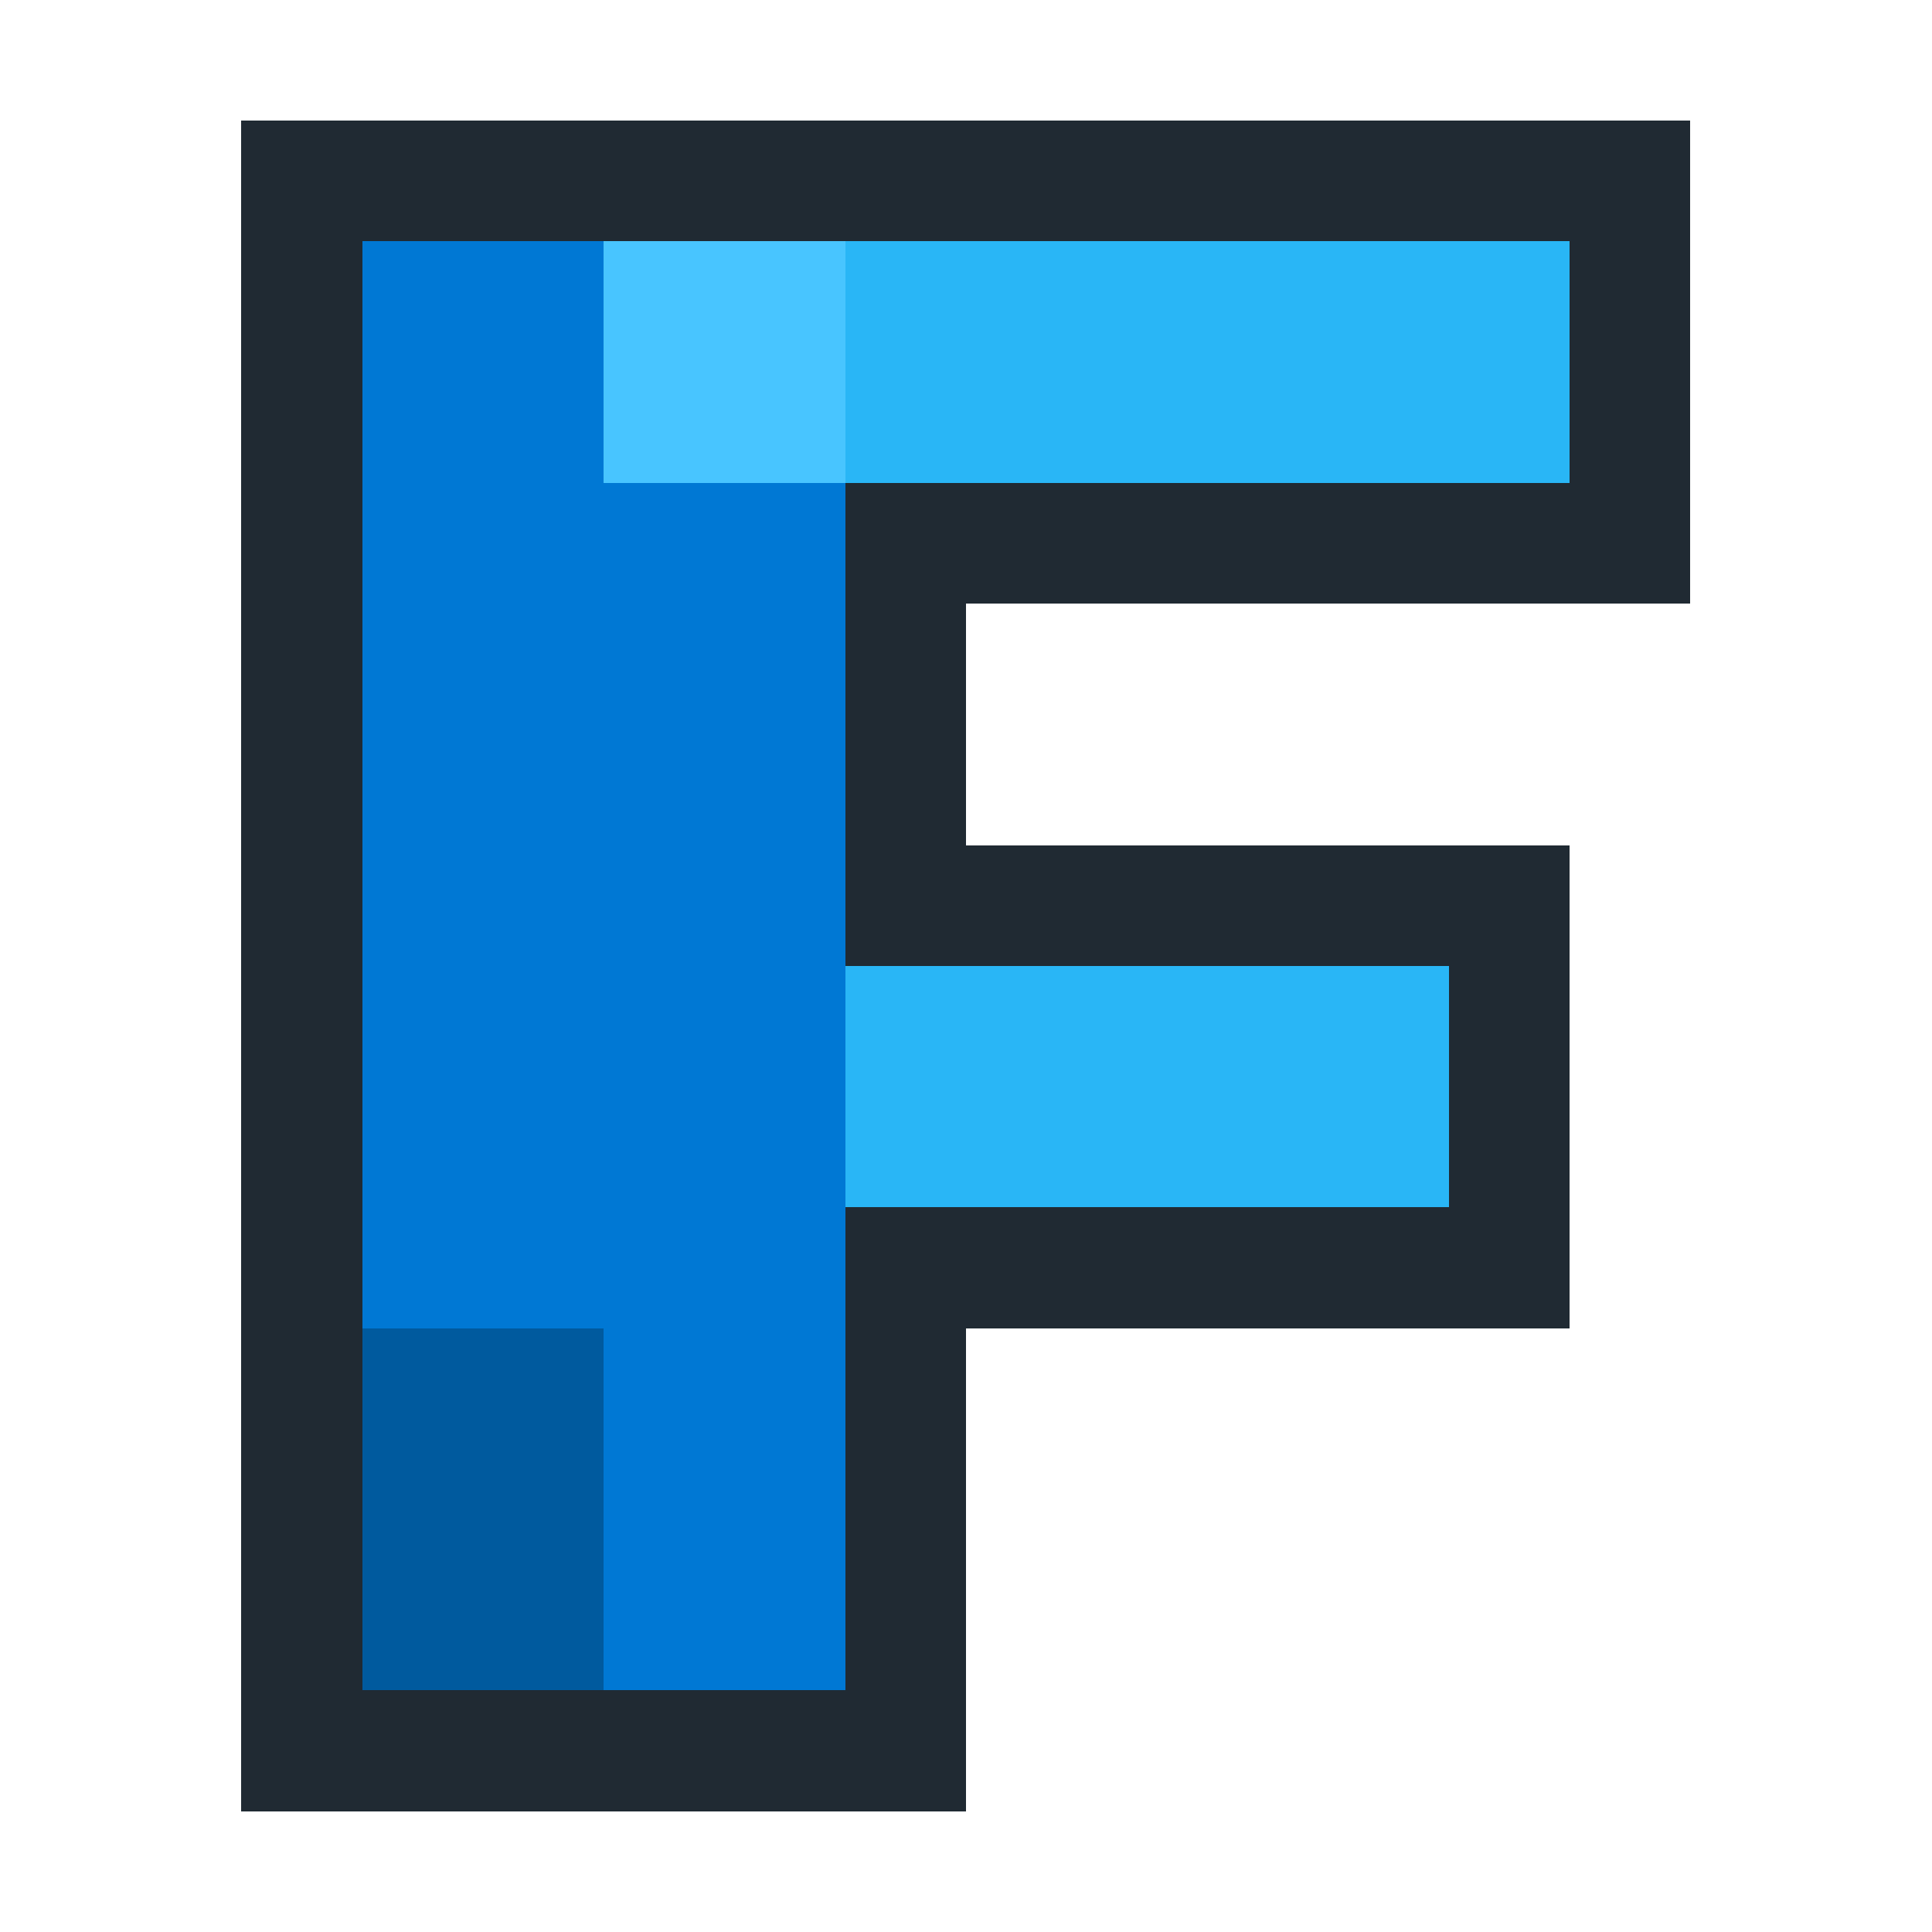
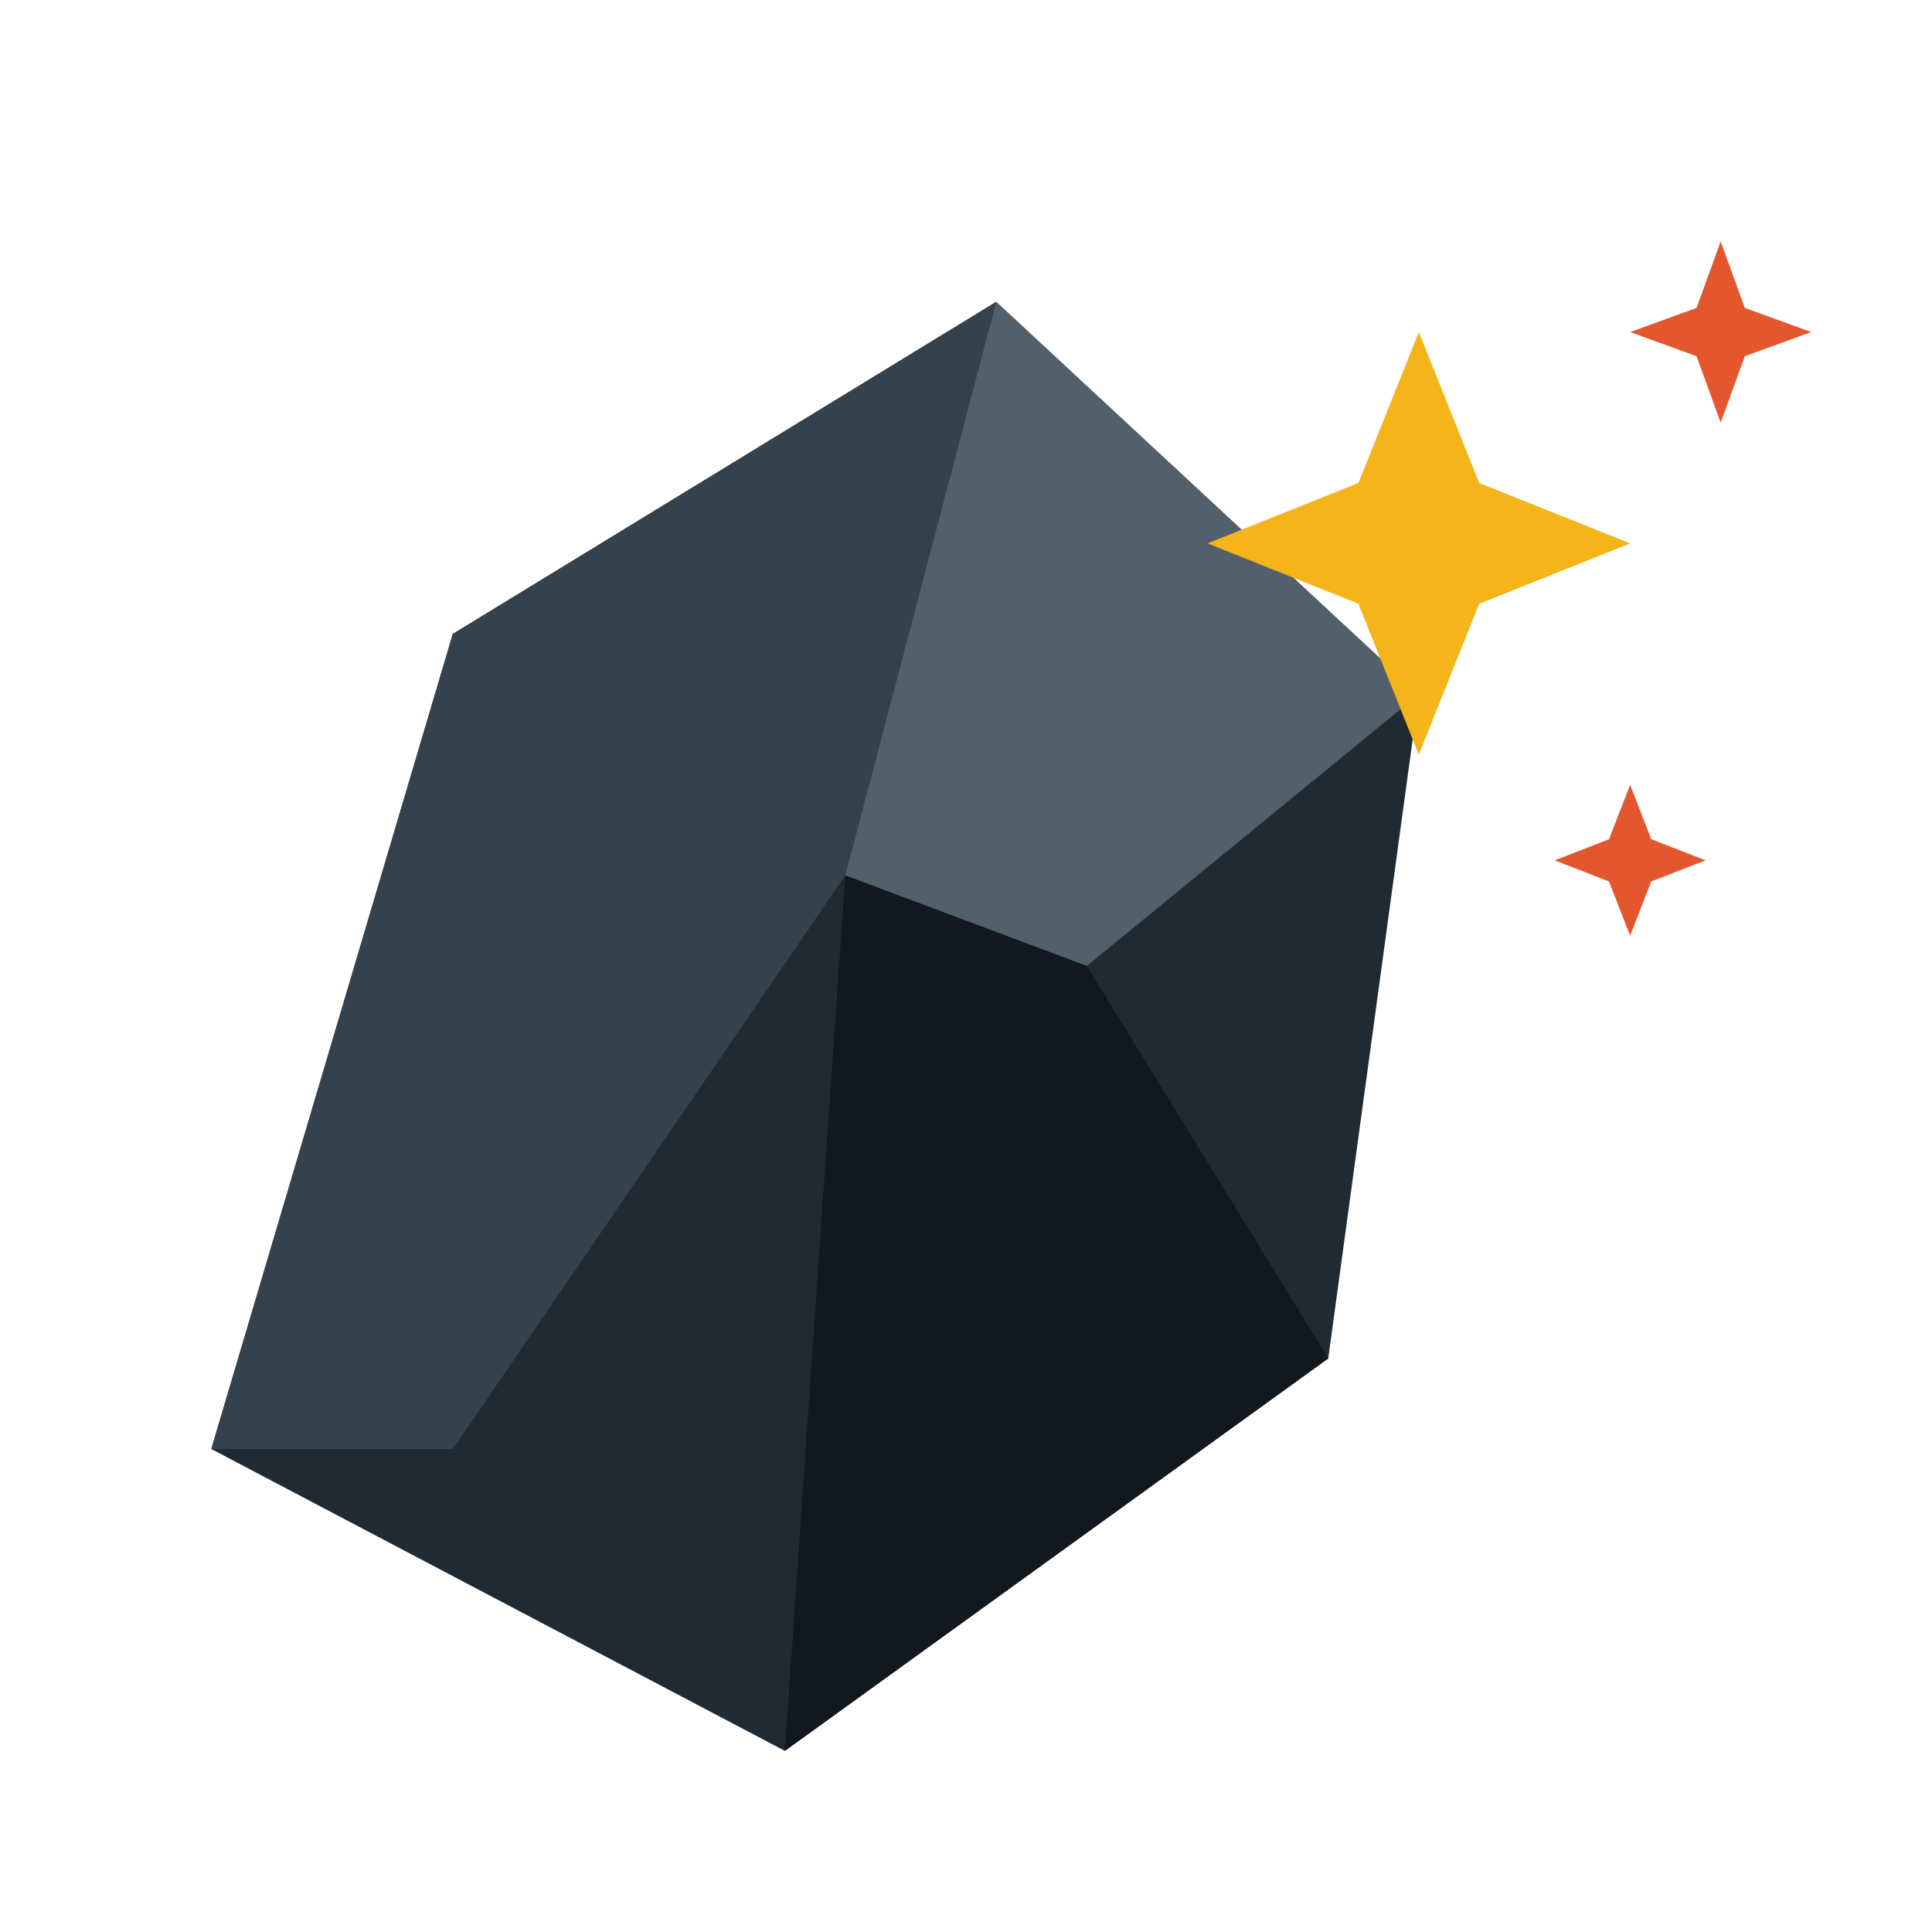
- <svg xmlns="http://www.w3.org/2000/svg" width="256" height="256" viewBox="0 0 16 16" fill="none" shape-rendering="crispEdges">
-   <path d="M2 1H14V5H8V7H13V11H8V15H2V1Z" fill="#202A33" />
-   <path d="M3 2H7V14H3V2Z" fill="#0078D4" />
-   <path d="M7 2H13V4H7V2Z" fill="#29B6F6" />
-   <path d="M7 8H12V10H7V8Z" fill="#29B6F6" />
-   <path d="M3 11H5V14H3V11Z" fill="#005A9E" />
-   <path d="M5 2H7V4H5V2Z" fill="#48C5FF" />
+ <svg xmlns="http://www.w3.org/2000/svg" viewBox="0 0 64 64" role="img" aria-labelledby="title">
+   <path d="m7 48 8-27 18-11 14 13-3 22-18 13L7 48Z" fill="#202a33" />
+   <path d="m15 21 18-11-5 19-13 19H7l8-27Z" fill="#34424e" />
+   <path d="m28 29 5-19 14 13-11 9-8-3Z" fill="#52606b" />
+   <path d="m28 29 8 3 8 13-18 13 2-29Z" fill="#111820" />
+   <path d="m47 11 2 5 5 2-5 2-2 5-2-5-5-2 5-2 2-5Z" fill="#f4b41a" />
+   <path d="m57 8 .8 2.2L60 11l-2.2.8L57 14l-.8-2.2L54 11l2.2-.8L57 8ZM54 26l.7 1.8 1.8.7-1.8.7L54 31l-.7-1.8-1.8-.7 1.8-.7L54 26Z" fill="#e4572e" />
</svg>
